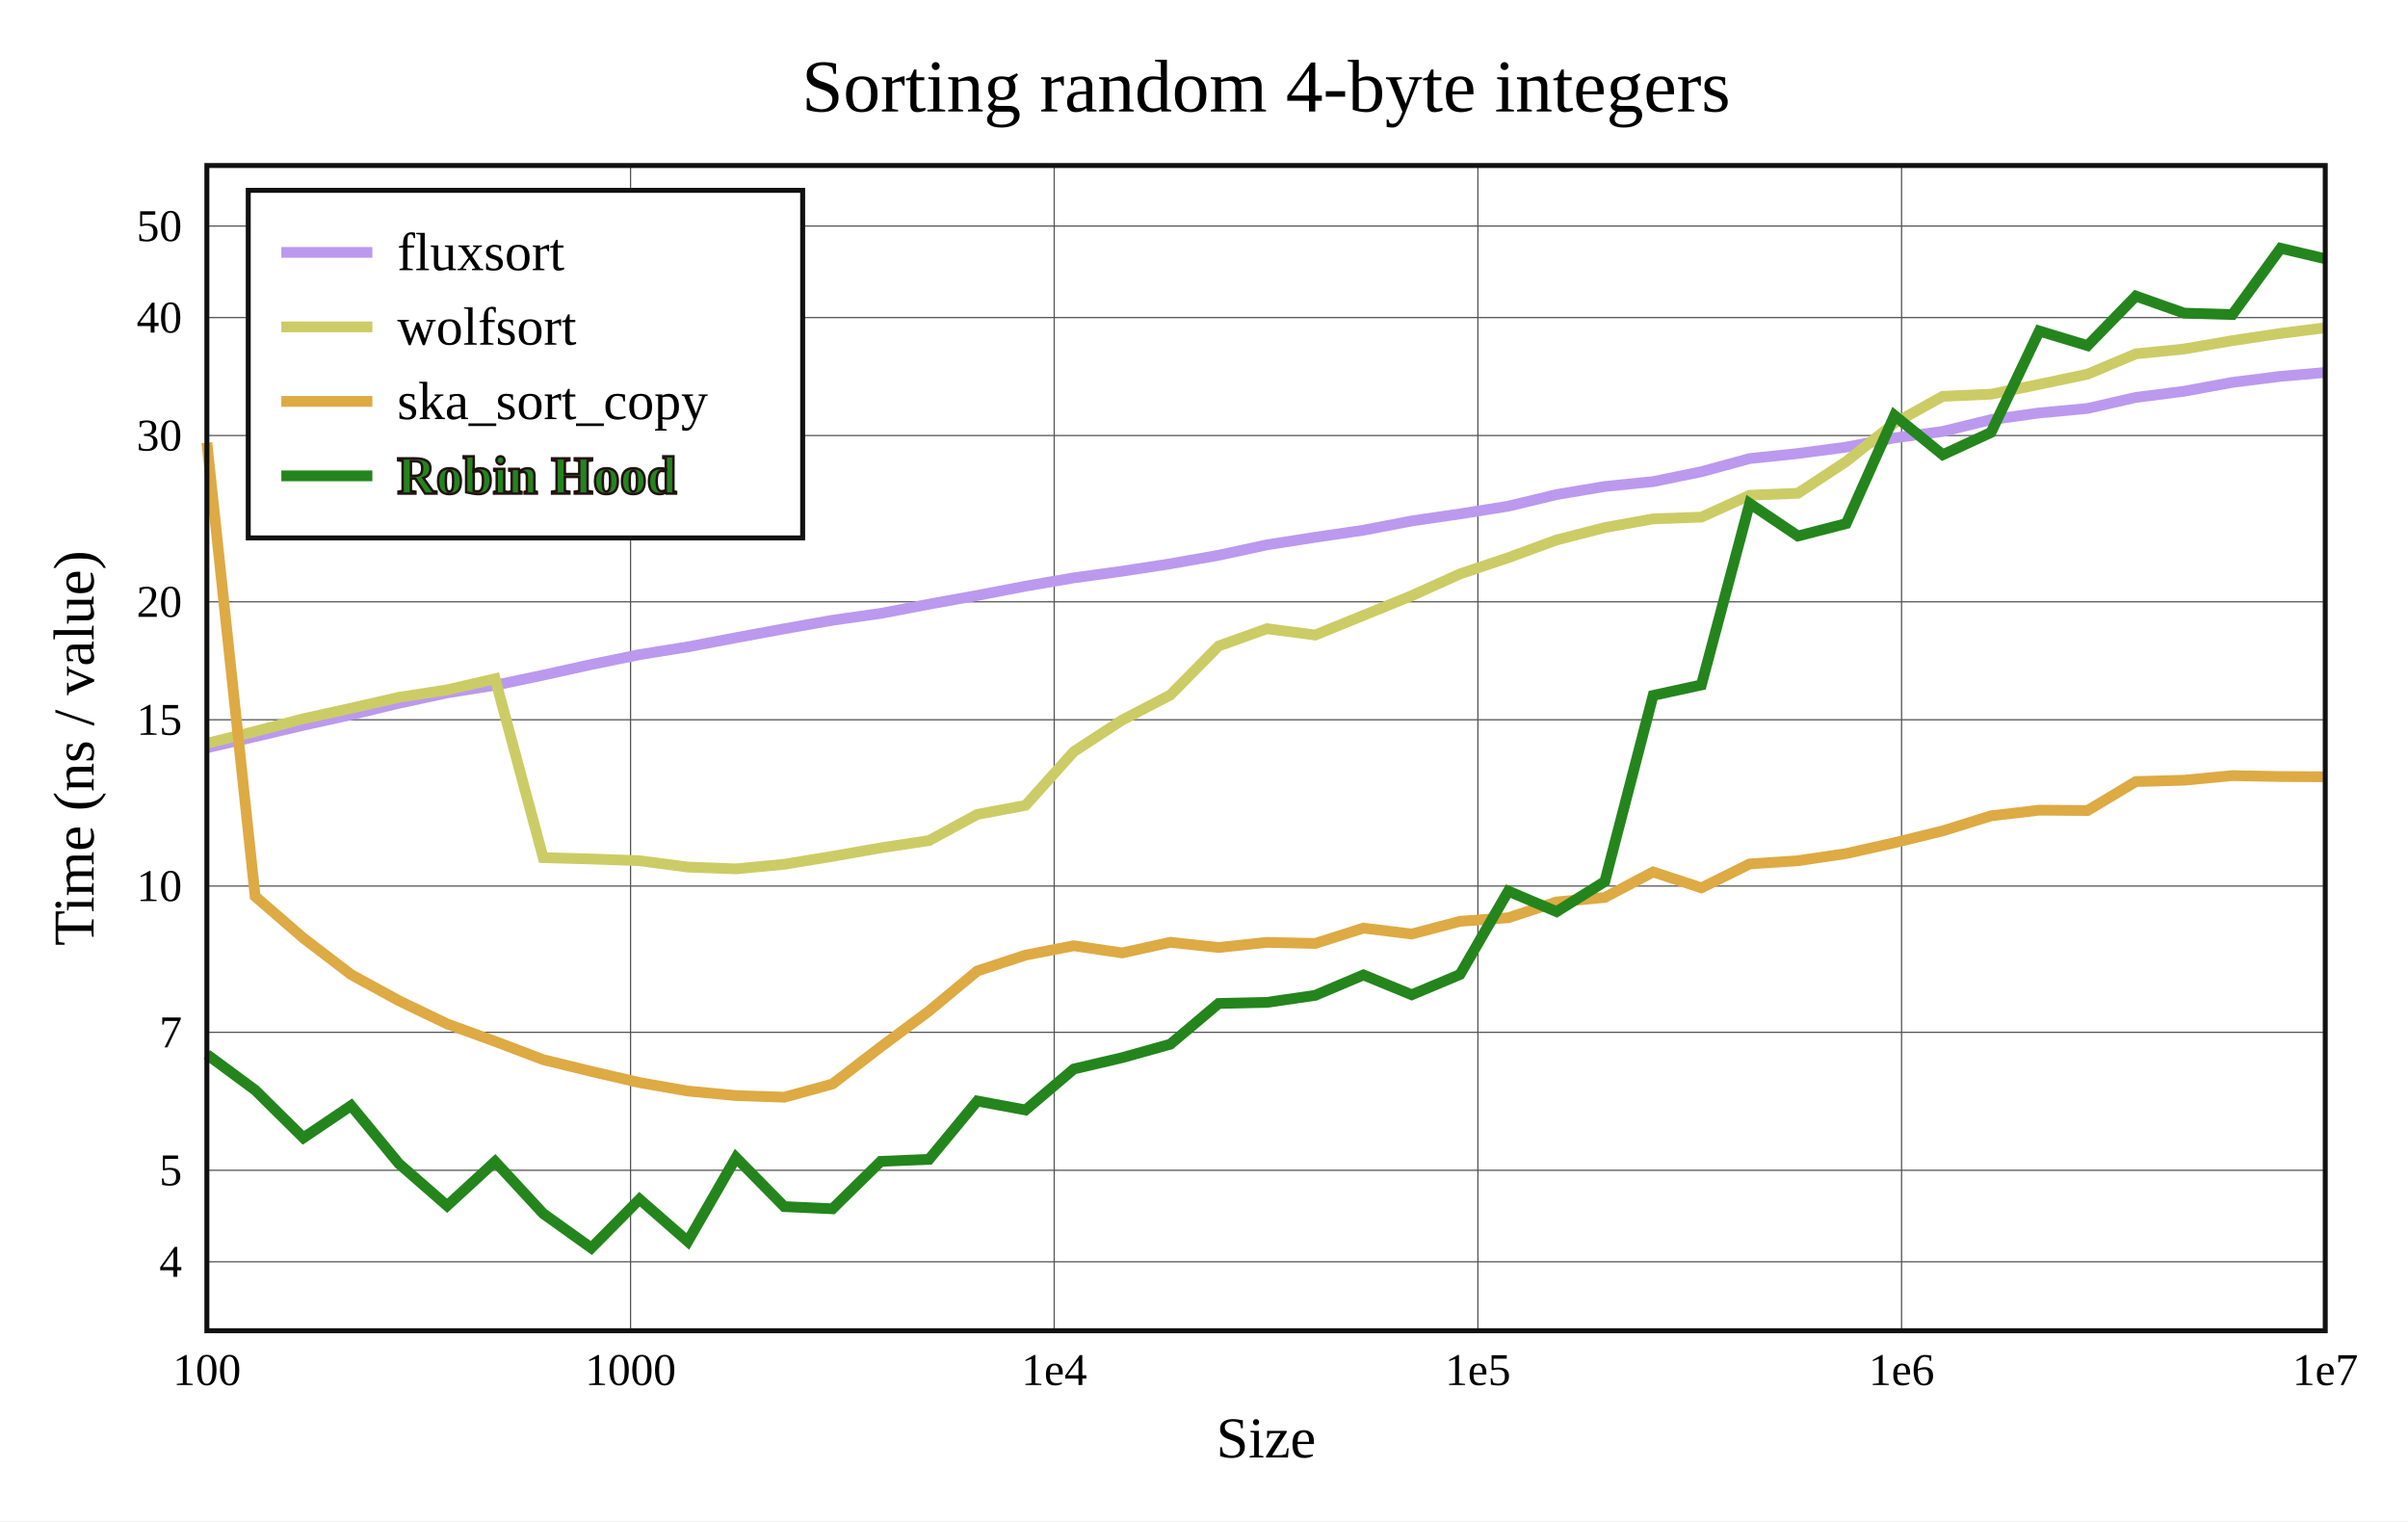
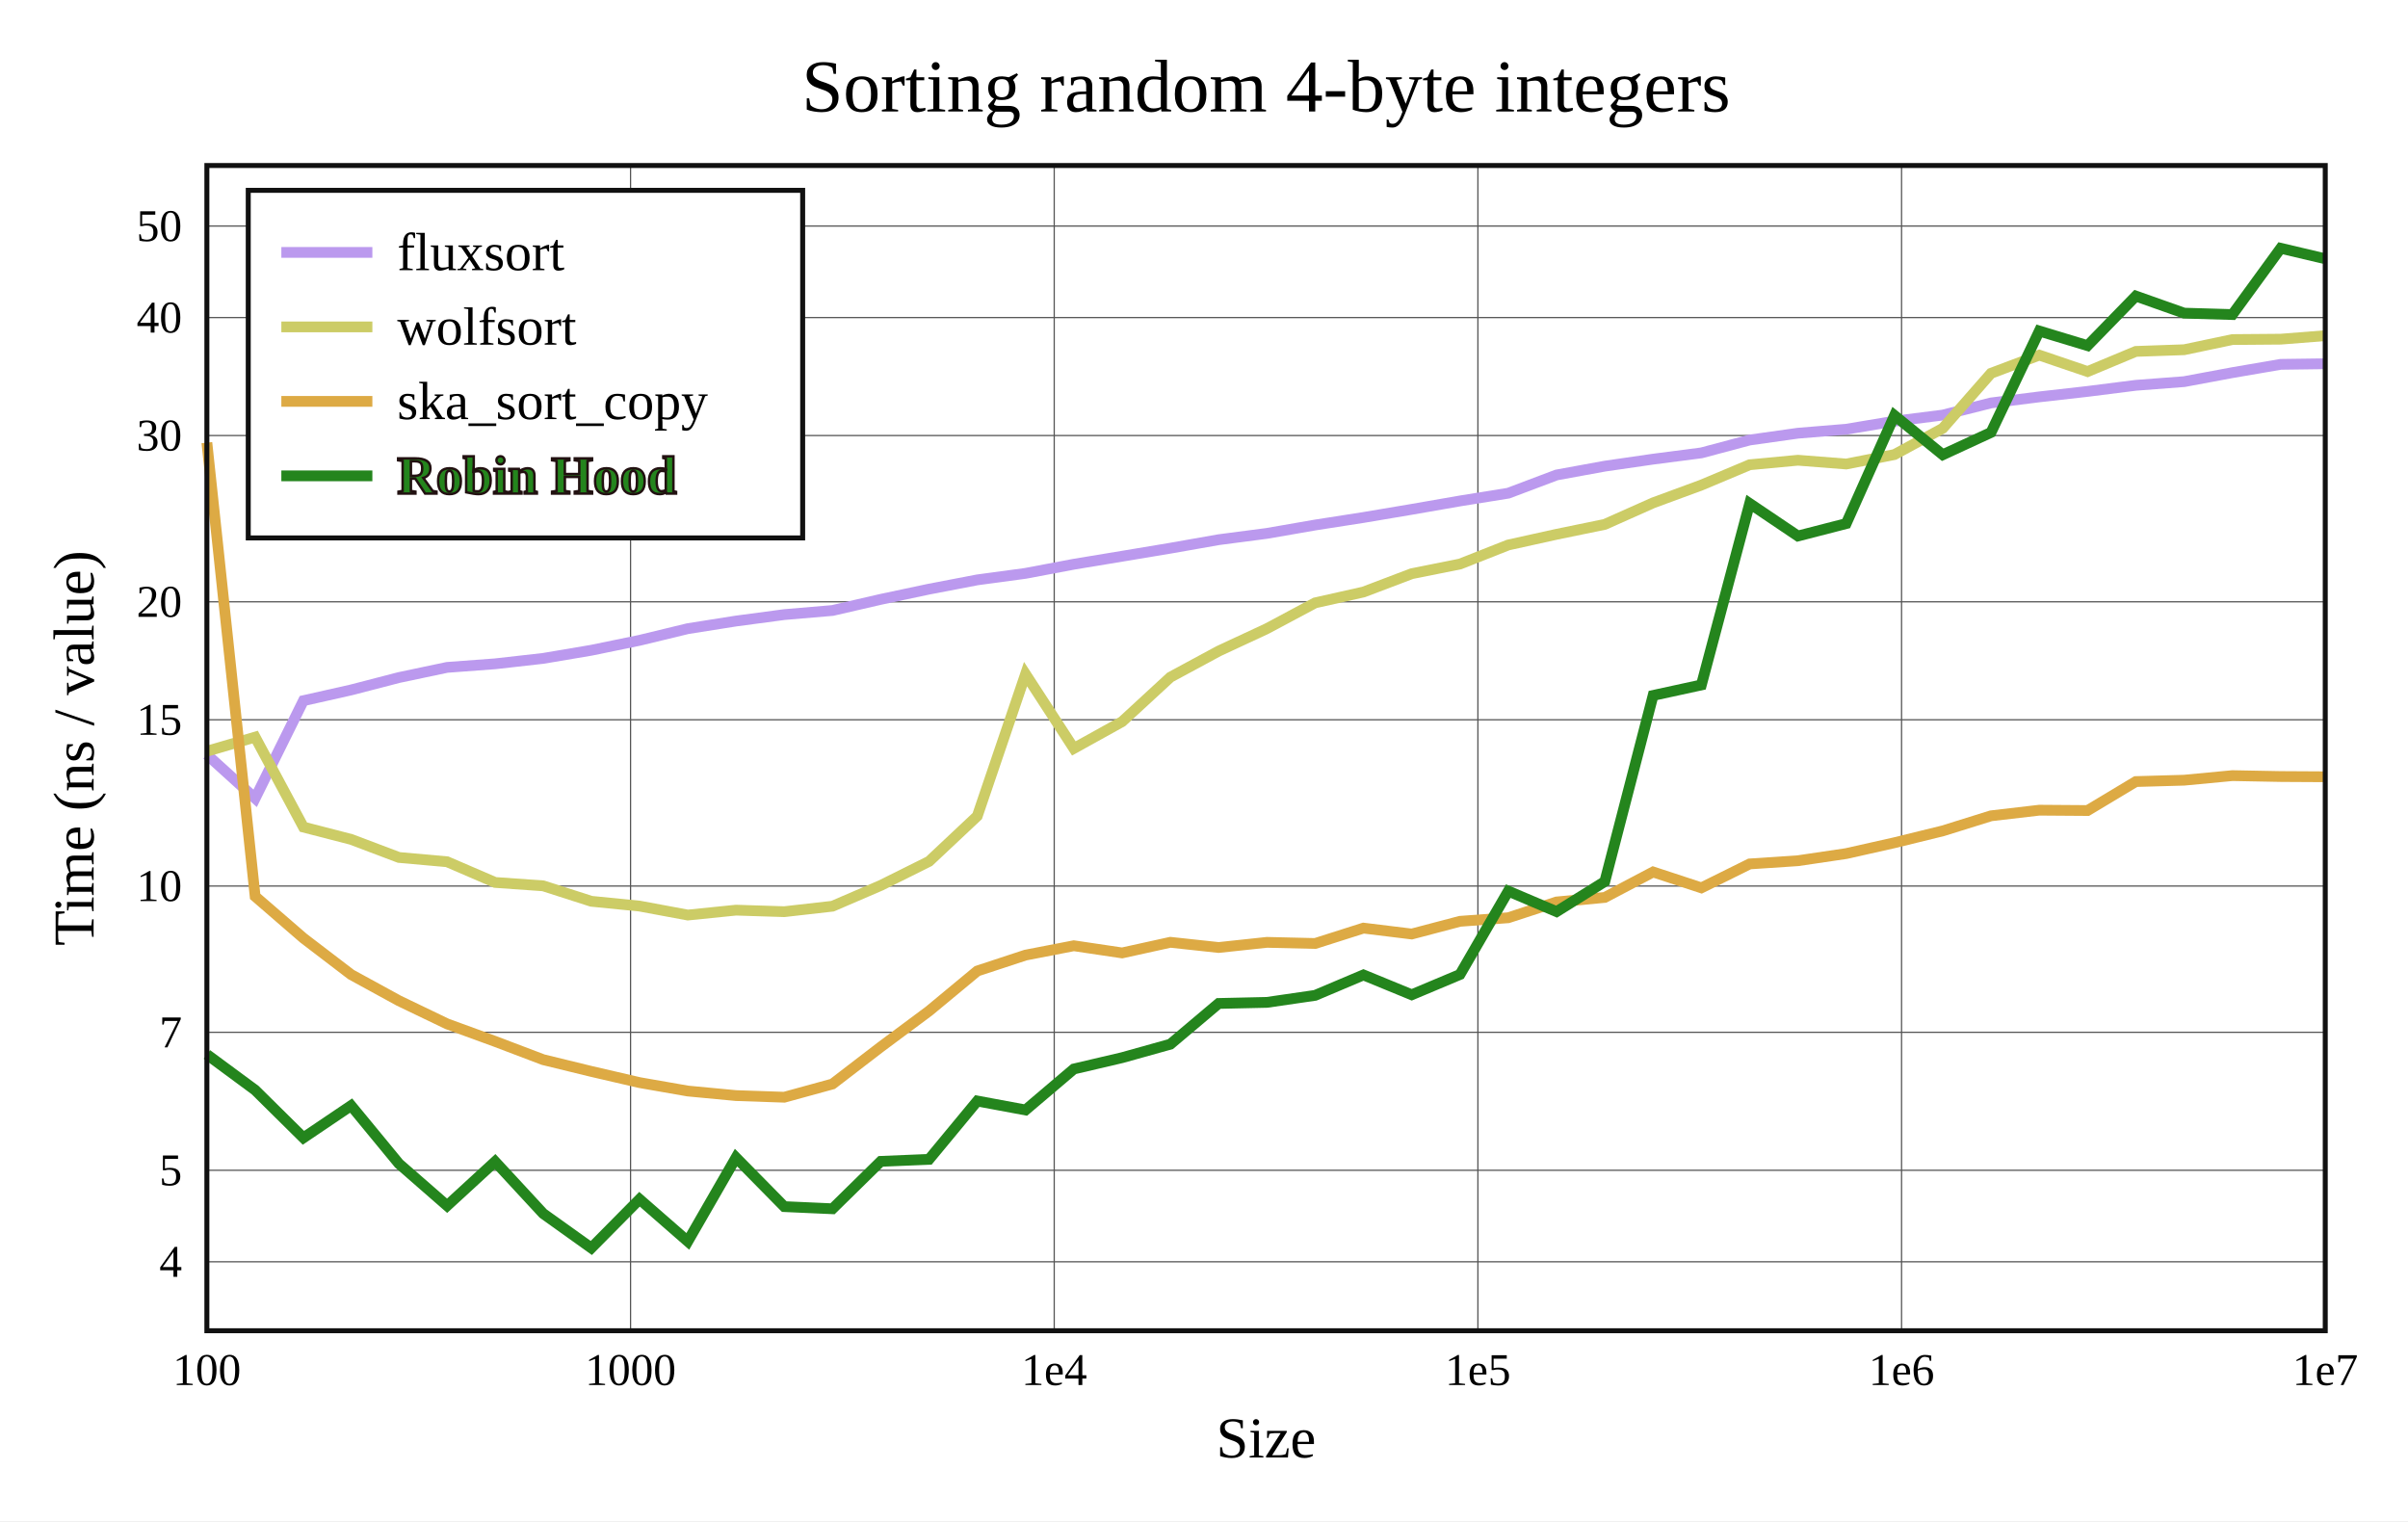
<svg xmlns="http://www.w3.org/2000/svg" viewBox="-50 -40 582 367.6" height="551.400" width="873">
  <g stroke-width="1.2" font-size="14px" text-anchor="middle">
    <rect fill="white" x="-50" y="-40" width="582" height="367.6" />
    <text dy="0.33em" font-size="18px" x="256" y="-19">Sorting random 4-byte integers</text>
    <text dy="0.33em" x="256" y="307.6">Size</text>
    <text dy="0.33em" transform="rotate(-90)" x="-140.8" y="-32">Time (ns / value)</text>
    <g stroke-width="0.3" stroke="#555">
-       <path d="M102.4 0v281.6" />
+       <path d="M102.399 0v281.6" />
      <path d="M204.8 0v281.6" />
      <path d="M307.2 0v281.6" />
-       <path d="M409.6 0v281.6" />
+       <path d="M409.599 0v281.6" />
      <path d="M0 264.937h512" />
      <path d="M0 242.823h512" />
      <path d="M0 209.478h512" />
      <path d="M0 174.131h512" />
      <path d="M0 133.948h512" />
      <path d="M0 105.438h512" />
      <path d="M0 65.256h512" />
      <path d="M0 36.746h512" />
      <path d="M0 14.632h512" />
    </g>
    <g font-size="11px">
      <text dy="0.33em" x="0" y="291.1">100</text>
-       <text dy="0.33em" x="102.4" y="291.1">1000</text>
+       <text dy="0.33em" x="102.399" y="291.1">1000</text>
      <text dy="0.33em" x="204.8" y="291.1">1e4</text>
      <text dy="0.33em" x="307.2" y="291.1">1e5</text>
-       <text dy="0.33em" x="409.6" y="291.1">1e6</text>
+       <text dy="0.33em" x="409.599" y="291.1">1e6</text>
      <text dy="0.33em" x="512" y="291.1">1e7</text>
      <g text-anchor="end">
        <text dy="0.33em" x="-6" y="264.937">4</text>
        <text dy="0.33em" x="-6" y="242.823">5</text>
        <text dy="0.33em" x="-6" y="209.478">7</text>
        <text dy="0.33em" x="-6" y="174.131">10</text>
        <text dy="0.33em" x="-6" y="133.948">15</text>
        <text dy="0.33em" x="-6" y="105.438">20</text>
        <text dy="0.33em" x="-6" y="65.256">30</text>
        <text dy="0.33em" x="-6" y="36.746">40</text>
        <text dy="0.33em" x="-6" y="14.632">50</text>
      </g>
    </g>
    <g stroke-width="2.6" fill="none">
-       <path stroke="#b9e" d="M0 140.722L11.667 138.014L23.335 135.272L34.861 132.727L46.419 129.953L58.063 127.447L69.666 125.602L81.284 123.161L92.918 120.587L104.569 118.203L116.237 116.327L127.892 114.112L139.556 111.956L151.212 109.898L162.879 108.238L174.540 106.010L186.206 103.899L197.869 101.656L209.537 99.645L221.204 98.046L232.871 96.250L244.537 94.190L256.205 91.670L267.872 89.845L279.539 88.137L291.206 85.894L302.874 84.192L314.542 82.330L326.209 79.521L337.877 77.565L349.545 76.390L361.212 73.998L372.880 70.820L384.548 69.601L396.216 68.057L407.883 65.819L419.551 64.267L431.219 61.414L442.887 59.794L454.555 58.711L466.222 56.048L477.890 54.551L489.558 52.407L501.226 50.947L512 50.013" />
-       <path stroke="#cc6" d="M0 139.645L11.667 136.742L23.335 133.697L34.861 131.160L46.419 128.517L58.063 126.714L69.666 124.035L81.284 167.268L92.918 167.592L104.569 168.011L116.237 169.551L127.892 169.977L139.556 168.872L151.212 166.954L162.879 164.902L174.540 163.139L186.206 156.817L197.869 154.636L209.537 141.639L221.204 134.034L232.871 127.956L244.537 116.122L256.205 111.940L267.872 113.470L279.539 108.718L291.206 103.958L302.874 98.701L314.542 94.771L326.209 90.495L337.877 87.498L349.545 85.395L361.212 84.975L372.880 79.689L384.548 79.205L396.216 71.536L407.883 62.250L419.551 55.780L431.219 55.259L442.887 52.884L454.555 50.422L466.222 45.514L477.890 44.344L489.558 42.318L501.226 40.572L512 39.212" />
+       <path stroke="#b9e" d="M0 142.362L11.667 152.933L23.335 129.333L34.861 126.738L46.419 123.743L58.063 121.288L69.666 120.426L81.284 119.114L92.918 117.149L104.569 114.752L116.237 111.929L127.892 110.084L139.556 108.528L151.212 107.537L162.879 104.846L174.540 102.374L186.206 100.137L197.869 98.562L209.537 96.358L221.204 94.429L232.871 92.484L244.537 90.431L256.205 88.905L267.872 86.880L279.539 85.060L291.206 83.095L302.874 81.063L314.542 79.190L326.209 74.788L337.877 72.654L349.545 70.964L361.212 69.450L372.880 66.339L384.548 64.693L396.216 63.735L407.883 61.783L419.551 60.311L431.219 57.378L442.887 55.913L454.555 54.593L466.222 53.118L477.890 52.230L489.558 50.056L501.226 48.053L512 47.909" />
+       <path stroke="#cc6" d="M0 141.553L11.667 138.138L23.335 159.884L34.861 162.855L46.419 167.222L58.063 168.263L69.666 173.262L81.284 174.081L92.918 177.816L104.569 178.974L116.237 181.142L127.892 179.957L139.556 180.326L151.212 179.005L162.879 173.982L174.540 168.179L186.206 157.217L197.869 122.912L209.537 140.871L221.204 134.405L232.871 123.654L244.537 117.355L256.205 111.919L267.872 105.691L279.539 103.073L291.206 98.645L302.874 96.309L314.542 91.704L326.209 89.124L337.877 86.724L349.545 81.525L361.212 77.229L372.880 72.320L384.548 71.226L396.216 72.139L407.883 69.854L419.551 63.514L431.219 50.215L442.887 45.826L454.555 49.793L466.222 44.926L477.890 44.518L489.558 42.064L501.226 41.970L512 41.122" />
      <path stroke="#da4" d="M0 66.969L11.667 176.630L23.335 186.720L34.861 195.529L46.419 201.851L58.063 207.446L69.666 211.682L81.284 216.093L92.918 218.933L104.569 221.633L116.237 223.670L127.892 224.771L139.556 225.168L151.212 221.970L162.879 213.009L174.540 204.333L186.206 194.659L197.869 190.821L209.537 188.560L221.204 190.295L232.871 187.727L244.537 188.985L256.205 187.738L267.872 188.012L279.539 184.297L291.206 185.724L302.874 182.653L314.542 181.793L326.209 177.980L337.877 176.884L349.545 170.731L361.212 174.568L372.880 168.787L384.548 168.011L396.216 166.284L407.883 163.663L419.551 160.798L431.219 157.158L442.887 155.798L454.555 155.881L466.222 148.880L477.890 148.550L489.558 147.446L501.226 147.666L512 147.727" />
      <path stroke="#24851d" d="M0 214.830L11.667 223.442L23.335 234.976L34.861 227.196L46.419 241.230L58.063 251.388L69.666 240.725L81.284 253.286L92.918 261.6L104.569 249.823L116.237 260.007L127.892 239.759L139.556 251.605L151.212 252.126L162.879 240.666L174.540 240.183L186.206 226.085L197.869 228.251L209.537 218.343L221.204 215.610L232.871 212.351L244.537 202.508L256.205 202.245L267.872 200.549L279.539 195.615L291.206 200.406L302.874 195.504L314.542 175.357L326.209 180.315L337.877 173.037L349.545 128.068L361.212 125.529L372.880 81.677L384.548 89.537L396.216 86.535L407.883 60.408L419.551 69.895L431.219 64.506L442.887 40.000L454.555 43.531L466.222 31.555L477.890 35.679L489.558 36.018L501.226 20L512 22.541" />
    </g>
    <rect stroke="#111" fill="none" x="0" y="0" width="512" height="281.6" />
    <g transform="translate(10,6)" text-anchor="start" font-size="13px">
      <rect fill="white" stroke="#111" x="0" y="0" width="134" height="84" />
      <g stroke-width="2.6">
        <path stroke="#b9e" d="M8 15h22" />
        <path stroke="#cc6" d="M8 33h22" />
        <path stroke="#da4" d="M8 51h22" />
        <path stroke="#24851d" d="M8 69h22" />
      </g>
      <text dy="0.33em" x="36" y="15">fluxsort</text>
      <text dy="0.33em" x="36" y="33">wolfsort</text>
      <text dy="0.33em" x="36" y="51">ska_sort_copy</text>
      <text dy="0.33em" font-weight="bold" stroke-width="0.6" stroke="#211" fill="#24851d" x="36" y="69">Robin Hood</text>
    </g>
  </g>
</svg>
